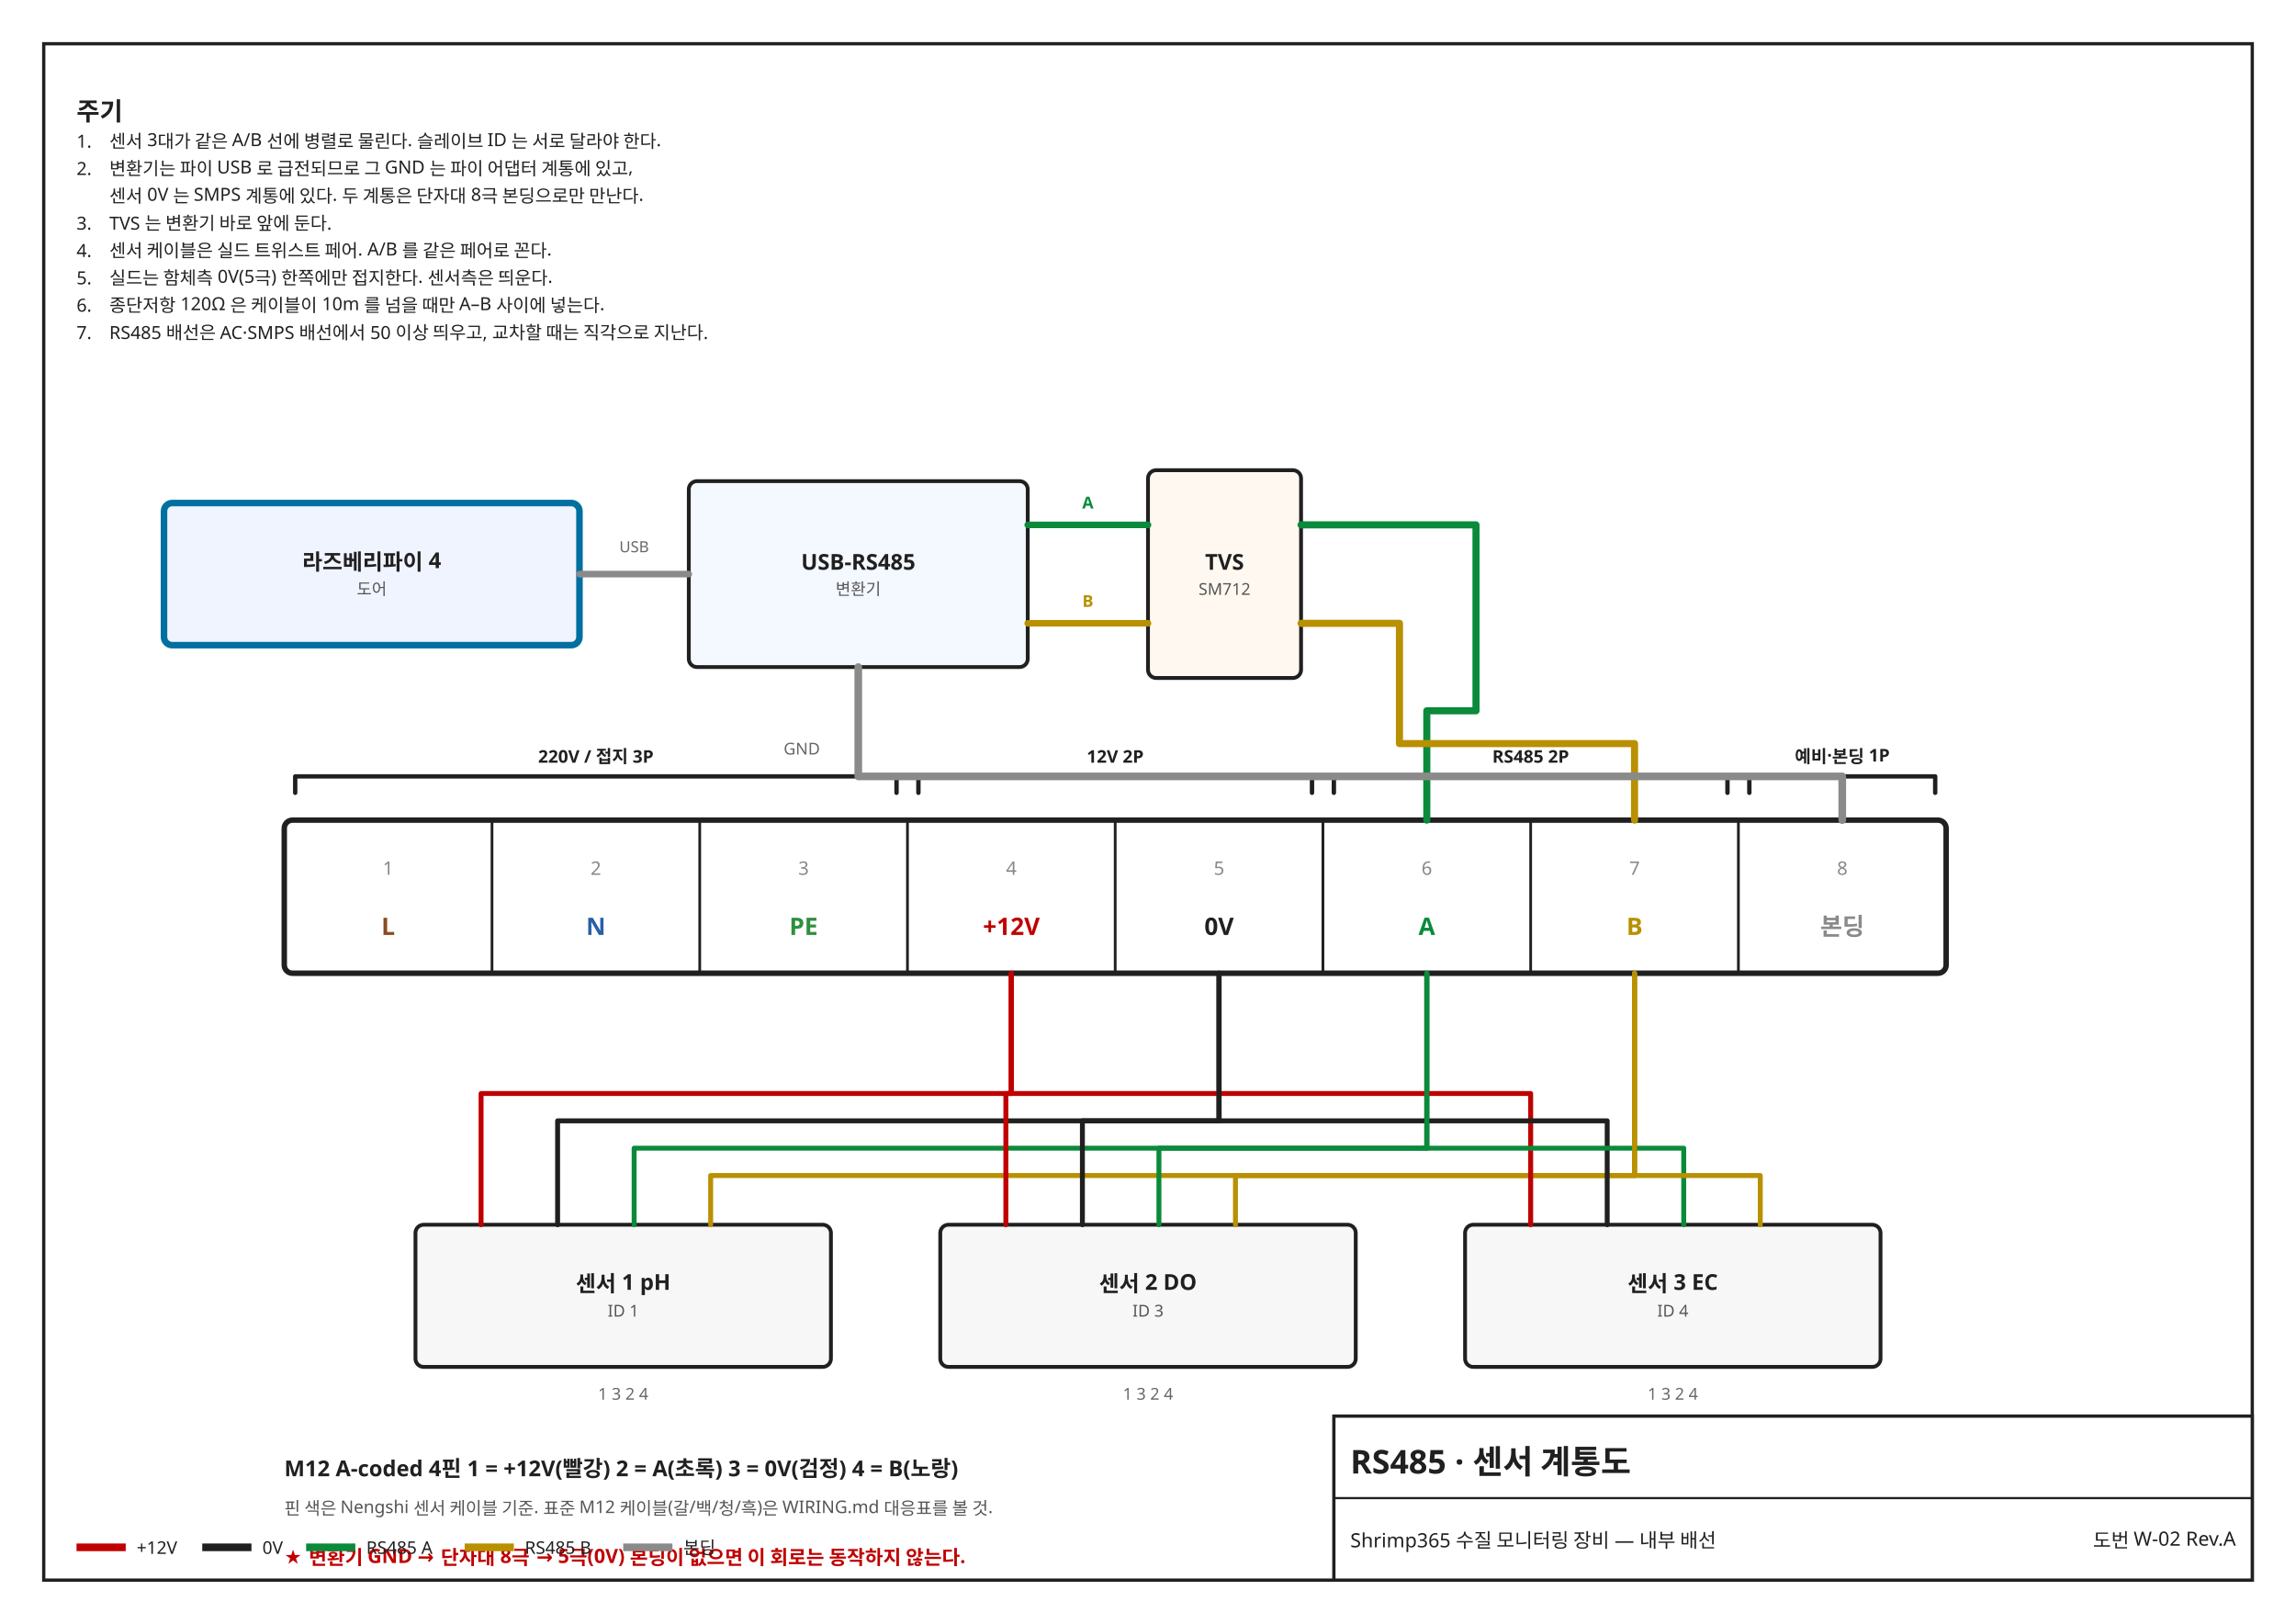
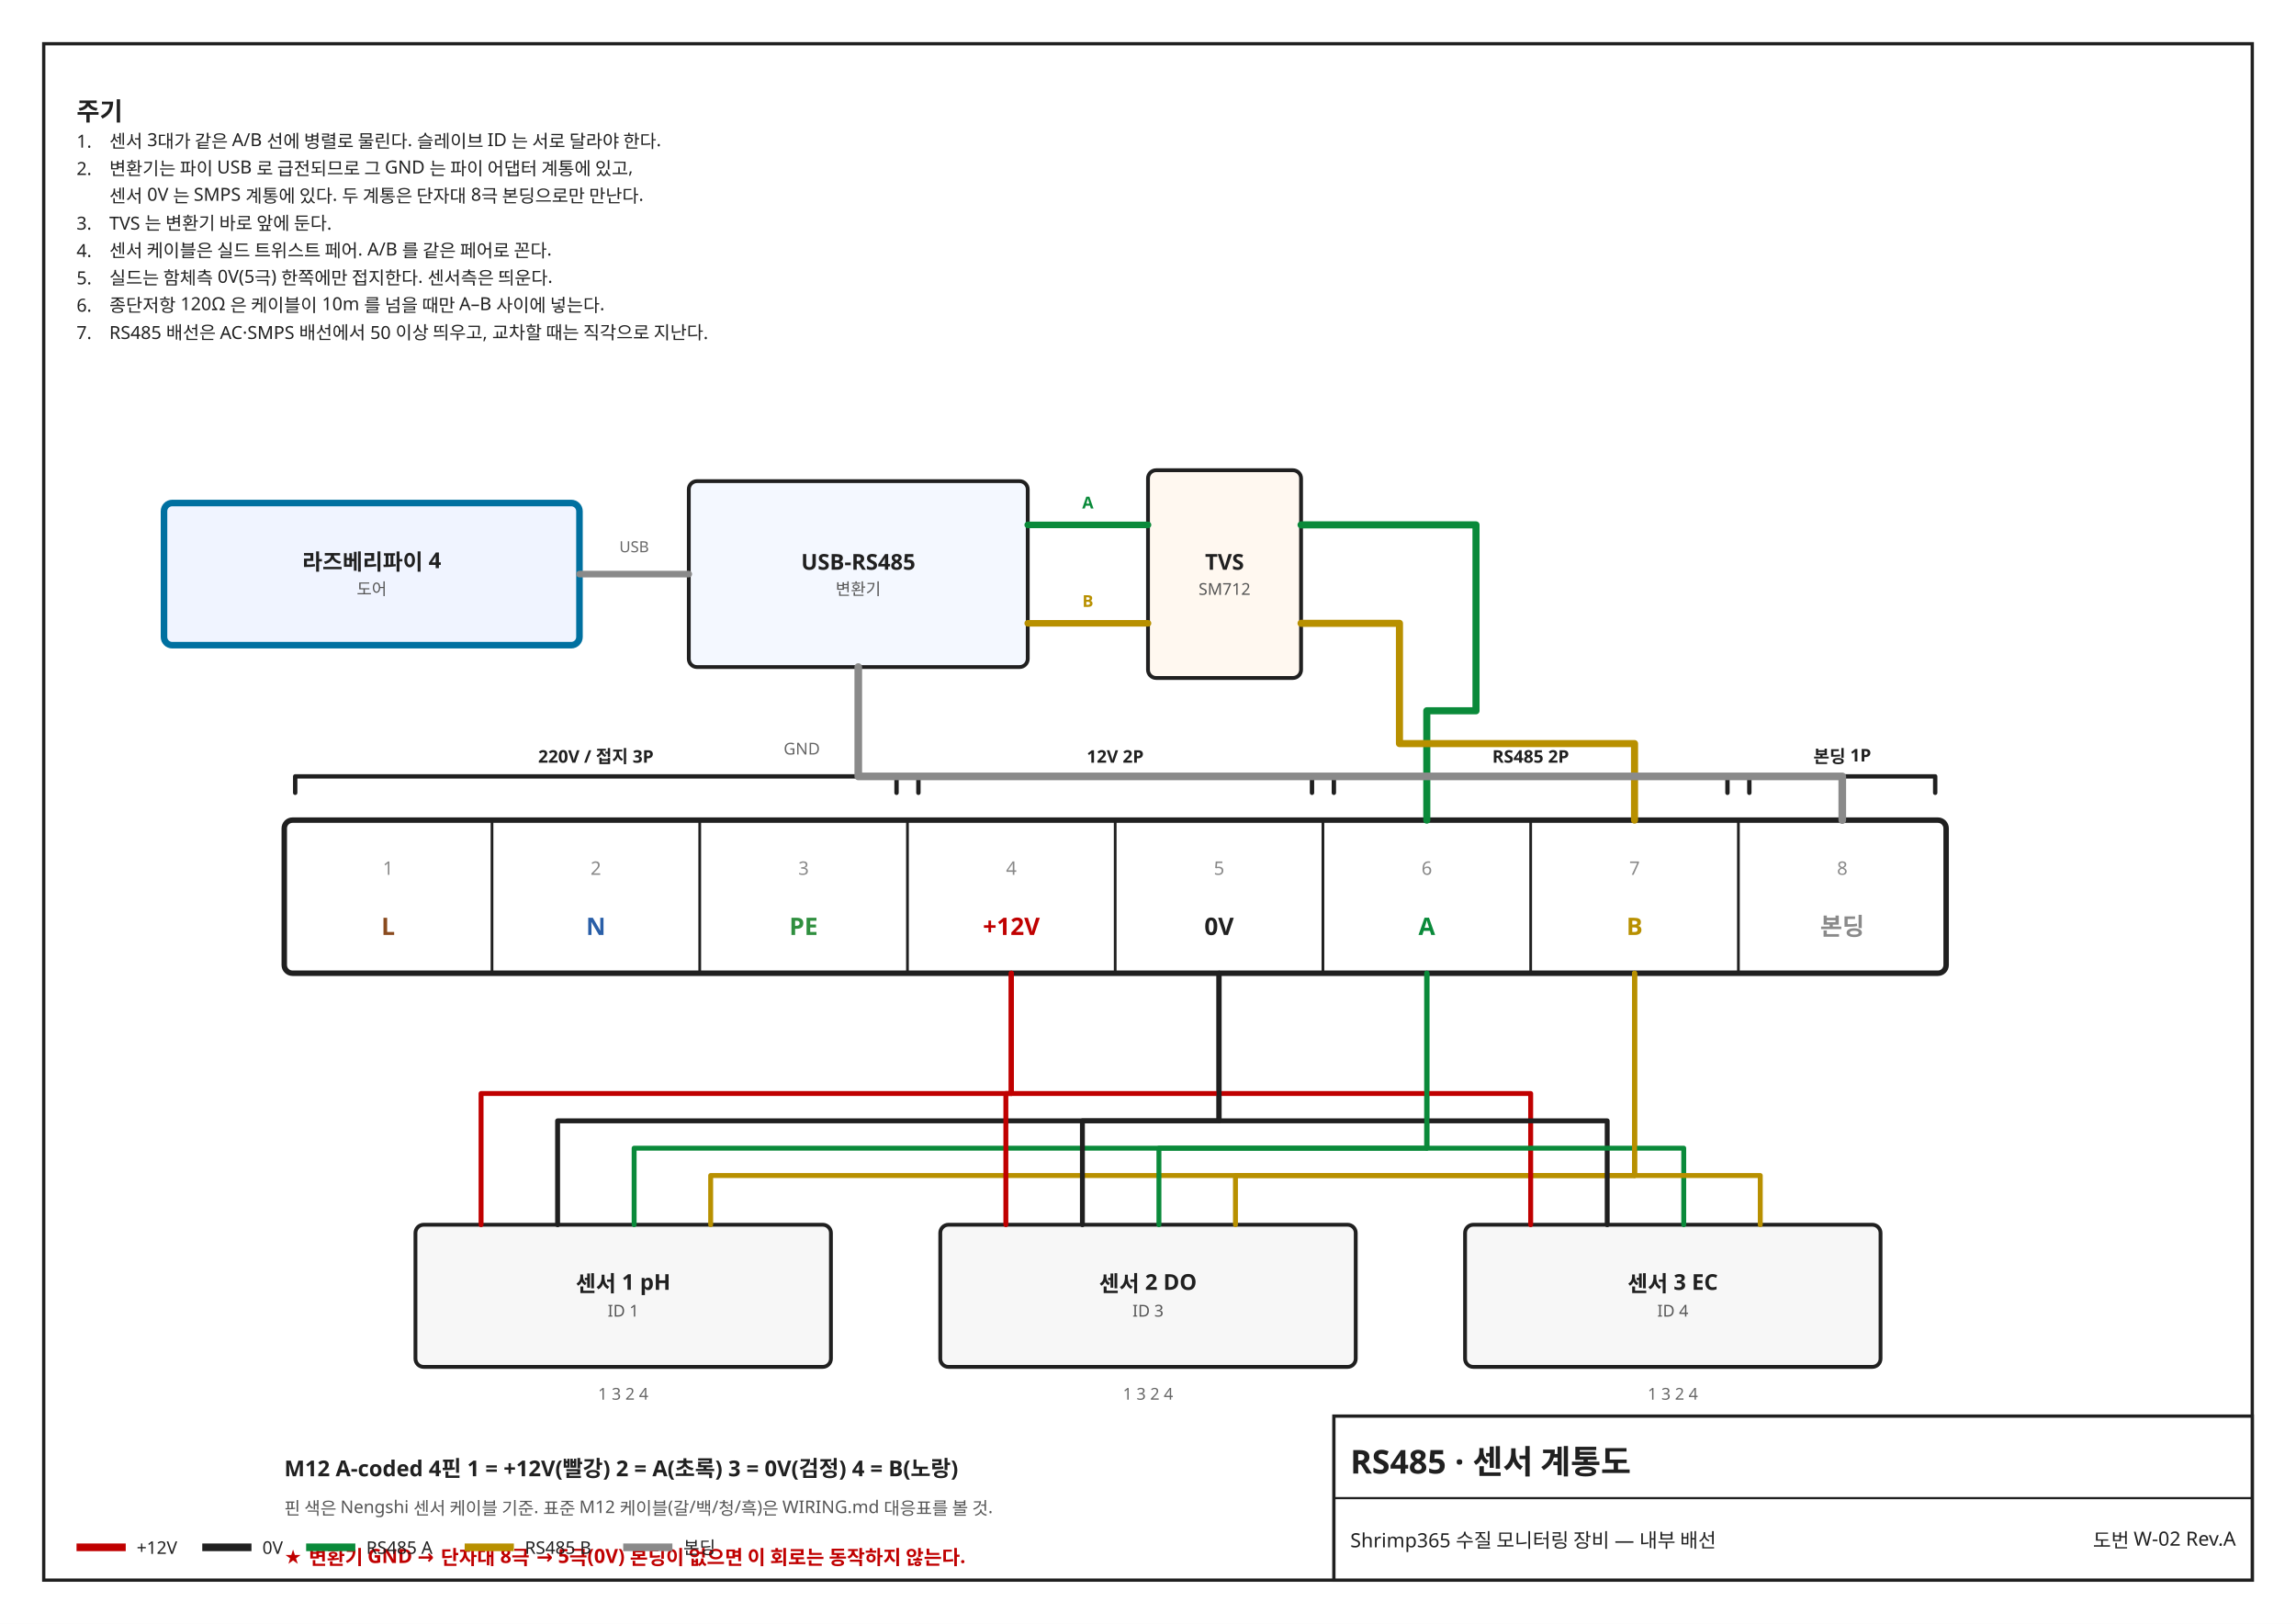
<svg xmlns="http://www.w3.org/2000/svg" width="420mm" height="297mm" viewBox="0 0 420 297">
  <rect x="0" y="0" width="420" height="297" fill="#ffffff" />
  <rect x="8" y="8" width="404" height="281" fill="none" stroke="#202020" stroke-width="0.6" />
  <rect x="30.00" y="92.00" width="76.00" height="26.00" fill="#f0f4ff" stroke="#0070a0" stroke-width="1.20" rx="1.5" />
  <text x="68.00" y="104.20" font-family="sans-serif" font-size="4.00" text-anchor="middle" fill="#202020" font-weight="bold">라즈베리파이 4</text>
  <text x="68.00" y="108.80" font-family="sans-serif" font-size="3.00" text-anchor="middle" fill="#555" font-weight="normal">도어</text>
  <rect x="126.00" y="88.00" width="62.00" height="34.00" fill="#f4f8ff" stroke="#202020" stroke-width="0.70" rx="1.5" />
  <text x="157.00" y="104.20" font-family="sans-serif" font-size="4.00" text-anchor="middle" fill="#202020" font-weight="bold">USB-RS485</text>
  <text x="157.00" y="108.80" font-family="sans-serif" font-size="3.00" text-anchor="middle" fill="#555" font-weight="normal">변환기</text>
  <path d="M 106.00 105.00 L 126.00 105.00" fill="none" stroke="#8a8a8a" stroke-width="1.20" stroke-linejoin="round" stroke-linecap="round" />
  <text x="116.00" y="101.00" font-family="sans-serif" font-size="2.80" text-anchor="middle" fill="#666" font-weight="normal">USB</text>
  <rect x="210.00" y="86.00" width="28.00" height="38.00" fill="#fff8f0" stroke="#202020" stroke-width="0.70" rx="1.5" />
  <text x="224.00" y="104.20" font-family="sans-serif" font-size="4.00" text-anchor="middle" fill="#202020" font-weight="bold">TVS</text>
  <text x="224.00" y="108.80" font-family="sans-serif" font-size="3.00" text-anchor="middle" fill="#555" font-weight="normal">SM712</text>
  <path d="M 188.00 96.00 L 210.00 96.00" fill="none" stroke="#0a8a3a" stroke-width="1.20" stroke-linejoin="round" stroke-linecap="round" />
  <rect x="196.95" y="89.40" width="4.10" height="4.6" fill="#ffffff" opacity="0.92" />
  <text x="199.00" y="93.00" font-family="sans-serif" font-size="3.00" text-anchor="middle" fill="#0a8a3a" font-weight="bold">A</text>
  <path d="M 188.00 114.00 L 210.00 114.00" fill="none" stroke="#b89000" stroke-width="1.20" stroke-linejoin="round" stroke-linecap="round" />
  <rect x="196.95" y="107.40" width="4.10" height="4.6" fill="#ffffff" opacity="0.92" />
  <text x="199.00" y="111.00" font-family="sans-serif" font-size="3.00" text-anchor="middle" fill="#b89000" font-weight="bold">B</text>
  <rect x="52.00" y="150.00" width="304.00" height="28.00" fill="#ffffff" stroke="#202020" stroke-width="1.00" rx="1.5" />
  <text x="204.00" y="165.40" font-family="sans-serif" font-size="4.00" text-anchor="middle" fill="#202020" font-weight="bold" />
  <text x="71.00" y="160.00" font-family="sans-serif" font-size="3.40" text-anchor="middle" fill="#888" font-weight="normal">1</text>
  <text x="71.00" y="171.00" font-family="sans-serif" font-size="4.40" text-anchor="middle" fill="#8a4b1e" font-weight="bold">L</text>
  <path d="M 90.00 150.00 L 90.00 178.00" fill="none" stroke="#202020" stroke-width="0.50" stroke-linejoin="round" stroke-linecap="round" />
  <text x="109.00" y="160.00" font-family="sans-serif" font-size="3.40" text-anchor="middle" fill="#888" font-weight="normal">2</text>
  <text x="109.00" y="171.00" font-family="sans-serif" font-size="4.40" text-anchor="middle" fill="#2a5fa8" font-weight="bold">N</text>
  <path d="M 128.00 150.00 L 128.00 178.00" fill="none" stroke="#202020" stroke-width="0.50" stroke-linejoin="round" stroke-linecap="round" />
  <text x="147.00" y="160.00" font-family="sans-serif" font-size="3.40" text-anchor="middle" fill="#888" font-weight="normal">3</text>
  <text x="147.00" y="171.00" font-family="sans-serif" font-size="4.40" text-anchor="middle" fill="#2f8f3f" font-weight="bold">PE</text>
  <path d="M 166.00 150.00 L 166.00 178.00" fill="none" stroke="#202020" stroke-width="0.50" stroke-linejoin="round" stroke-linecap="round" />
  <text x="185.00" y="160.00" font-family="sans-serif" font-size="3.40" text-anchor="middle" fill="#888" font-weight="normal">4</text>
  <text x="185.00" y="171.00" font-family="sans-serif" font-size="4.40" text-anchor="middle" fill="#c00000" font-weight="bold">+12V</text>
  <path d="M 204.00 150.00 L 204.00 178.00" fill="none" stroke="#202020" stroke-width="0.50" stroke-linejoin="round" stroke-linecap="round" />
  <text x="223.00" y="160.00" font-family="sans-serif" font-size="3.40" text-anchor="middle" fill="#888" font-weight="normal">5</text>
  <text x="223.00" y="171.00" font-family="sans-serif" font-size="4.40" text-anchor="middle" fill="#202020" font-weight="bold">0V</text>
  <path d="M 242.00 150.00 L 242.00 178.00" fill="none" stroke="#202020" stroke-width="0.50" stroke-linejoin="round" stroke-linecap="round" />
  <text x="261.00" y="160.00" font-family="sans-serif" font-size="3.40" text-anchor="middle" fill="#888" font-weight="normal">6</text>
  <text x="261.00" y="171.00" font-family="sans-serif" font-size="4.40" text-anchor="middle" fill="#0a8a3a" font-weight="bold">A</text>
  <path d="M 280.00 150.00 L 280.00 178.00" fill="none" stroke="#202020" stroke-width="0.50" stroke-linejoin="round" stroke-linecap="round" />
  <text x="299.00" y="160.00" font-family="sans-serif" font-size="3.40" text-anchor="middle" fill="#888" font-weight="normal">7</text>
  <text x="299.00" y="171.00" font-family="sans-serif" font-size="4.40" text-anchor="middle" fill="#b89000" font-weight="bold">B</text>
  <path d="M 318.00 150.00 L 318.00 178.00" fill="none" stroke="#202020" stroke-width="0.50" stroke-linejoin="round" stroke-linecap="round" />
  <text x="337.00" y="160.00" font-family="sans-serif" font-size="3.40" text-anchor="middle" fill="#888" font-weight="normal">8</text>
  <text x="337.00" y="171.00" font-family="sans-serif" font-size="4.40" text-anchor="middle" fill="#8a8a8a" font-weight="bold">본딩</text>
  <path d="M 54.00 145.00 L 54.00 142.00 L 164.00 142.00 L 164.00 145.00" fill="none" stroke="#202020" stroke-width="0.80" stroke-linejoin="round" stroke-linecap="round" />
  <text x="109.00" y="139.50" font-family="sans-serif" font-size="3.20" text-anchor="middle" fill="#202020" font-weight="bold">220V / 접지  3P</text>
  <path d="M 168.00 145.00 L 168.00 142.00 L 240.00 142.00 L 240.00 145.00" fill="none" stroke="#202020" stroke-width="0.80" stroke-linejoin="round" stroke-linecap="round" />
  <text x="204.00" y="139.50" font-family="sans-serif" font-size="3.20" text-anchor="middle" fill="#202020" font-weight="bold">12V  2P</text>
  <path d="M 244.00 145.00 L 244.00 142.00 L 316.00 142.00 L 316.00 145.00" fill="none" stroke="#202020" stroke-width="0.80" stroke-linejoin="round" stroke-linecap="round" />
  <text x="280.00" y="139.50" font-family="sans-serif" font-size="3.20" text-anchor="middle" fill="#202020" font-weight="bold">RS485  2P</text>
  <path d="M 320.00 145.00 L 320.00 142.00 L 354.00 142.00 L 354.00 145.00" fill="none" stroke="#202020" stroke-width="0.80" stroke-linejoin="round" stroke-linecap="round" />
-   <text x="337.00" y="139.50" font-family="sans-serif" font-size="3.20" text-anchor="middle" fill="#202020" font-weight="bold">예비·본딩 1P</text>
+   <text x="337.00" y="139.50" font-family="sans-serif" font-size="3.20" text-anchor="middle" fill="#202020" font-weight="bold">본딩 1P</text>
  <path d="M 238.00 96.00 L 270.00 96.00 L 270.00 130.00 L 261.00 130.00 L 261.00 150.00" fill="none" stroke="#0a8a3a" stroke-width="1.30" stroke-linejoin="round" stroke-linecap="round" />
  <path d="M 238.00 114.00 L 256.00 114.00 L 256.00 136.00 L 299.00 136.00 L 299.00 150.00" fill="none" stroke="#b89000" stroke-width="1.30" stroke-linejoin="round" stroke-linecap="round" />
  <path d="M 157.00 122.00 L 157.00 142.00 L 337.00 142.00 L 337.00 150.00" fill="none" stroke="#8a8a8a" stroke-width="1.40" stroke-linejoin="round" stroke-linecap="round" />
  <text x="150.00" y="138.00" font-family="sans-serif" font-size="3.00" text-anchor="end" fill="#666" font-weight="normal">GND</text>
  <rect x="76.00" y="224.00" width="76.00" height="26.00" fill="#f7f7f7" stroke="#202020" stroke-width="0.70" rx="1.5" />
  <text x="114.00" y="236.20" font-family="sans-serif" font-size="4.00" text-anchor="middle" fill="#202020" font-weight="bold">센서 1  pH</text>
  <text x="114.00" y="240.80" font-family="sans-serif" font-size="3.00" text-anchor="middle" fill="#555" font-weight="normal">ID 1</text>
  <path d="M 185.00 178.00 L 185.00 200.00 L 88.00 200.00 L 88.00 224.00" fill="none" stroke="#c00000" stroke-width="0.90" stroke-linejoin="round" stroke-linecap="round" />
  <path d="M 223.00 178.00 L 223.00 205.00 L 102.00 205.00 L 102.00 224.00" fill="none" stroke="#202020" stroke-width="0.90" stroke-linejoin="round" stroke-linecap="round" />
  <path d="M 261.00 178.00 L 261.00 210.00 L 116.00 210.00 L 116.00 224.00" fill="none" stroke="#0a8a3a" stroke-width="0.90" stroke-linejoin="round" stroke-linecap="round" />
  <path d="M 299.00 178.00 L 299.00 215.00 L 130.00 215.00 L 130.00 224.00" fill="none" stroke="#b89000" stroke-width="0.90" stroke-linejoin="round" stroke-linecap="round" />
  <text x="114.00" y="256.00" font-family="sans-serif" font-size="3.00" text-anchor="middle" fill="#666" font-weight="normal">1   3   2   4</text>
  <rect x="172.00" y="224.00" width="76.00" height="26.00" fill="#f7f7f7" stroke="#202020" stroke-width="0.70" rx="1.5" />
  <text x="210.00" y="236.20" font-family="sans-serif" font-size="4.00" text-anchor="middle" fill="#202020" font-weight="bold">센서 2  DO</text>
  <text x="210.00" y="240.80" font-family="sans-serif" font-size="3.00" text-anchor="middle" fill="#555" font-weight="normal">ID 3</text>
  <path d="M 185.00 178.00 L 185.00 200.00 L 184.00 200.00 L 184.00 224.00" fill="none" stroke="#c00000" stroke-width="0.90" stroke-linejoin="round" stroke-linecap="round" />
  <path d="M 223.00 178.00 L 223.00 205.00 L 198.00 205.00 L 198.00 224.00" fill="none" stroke="#202020" stroke-width="0.90" stroke-linejoin="round" stroke-linecap="round" />
  <path d="M 261.00 178.00 L 261.00 210.00 L 212.00 210.00 L 212.00 224.00" fill="none" stroke="#0a8a3a" stroke-width="0.90" stroke-linejoin="round" stroke-linecap="round" />
  <path d="M 299.00 178.00 L 299.00 215.00 L 226.00 215.00 L 226.00 224.00" fill="none" stroke="#b89000" stroke-width="0.90" stroke-linejoin="round" stroke-linecap="round" />
  <text x="210.00" y="256.00" font-family="sans-serif" font-size="3.00" text-anchor="middle" fill="#666" font-weight="normal">1   3   2   4</text>
  <rect x="268.00" y="224.00" width="76.00" height="26.00" fill="#f7f7f7" stroke="#202020" stroke-width="0.70" rx="1.5" />
  <text x="306.00" y="236.20" font-family="sans-serif" font-size="4.00" text-anchor="middle" fill="#202020" font-weight="bold">센서 3  EC</text>
  <text x="306.00" y="240.80" font-family="sans-serif" font-size="3.00" text-anchor="middle" fill="#555" font-weight="normal">ID 4</text>
  <path d="M 185.00 178.00 L 185.00 200.00 L 280.00 200.00 L 280.00 224.00" fill="none" stroke="#c00000" stroke-width="0.90" stroke-linejoin="round" stroke-linecap="round" />
  <path d="M 223.00 178.00 L 223.00 205.00 L 294.00 205.00 L 294.00 224.00" fill="none" stroke="#202020" stroke-width="0.90" stroke-linejoin="round" stroke-linecap="round" />
  <path d="M 261.00 178.00 L 261.00 210.00 L 308.00 210.00 L 308.00 224.00" fill="none" stroke="#0a8a3a" stroke-width="0.90" stroke-linejoin="round" stroke-linecap="round" />
  <path d="M 299.00 178.00 L 299.00 215.00 L 322.00 215.00 L 322.00 224.00" fill="none" stroke="#b89000" stroke-width="0.90" stroke-linejoin="round" stroke-linecap="round" />
  <text x="306.00" y="256.00" font-family="sans-serif" font-size="3.00" text-anchor="middle" fill="#666" font-weight="normal">1   3   2   4</text>
  <text x="52.00" y="270.00" font-family="sans-serif" font-size="4.00" text-anchor="start" fill="#202020" font-weight="bold">M12 A-coded 4핀   1 = +12V(빨강)   2 = A(초록)   3 = 0V(검정)   4 = B(노랑)</text>
  <text x="52.00" y="277.00" font-family="sans-serif" font-size="3.20" text-anchor="start" fill="#555" font-weight="normal">핀 색은 Nengshi 센서 케이블 기준. 표준 M12 케이블(갈/백/청/흑)은 WIRING.md 대응표를 볼 것.</text>
  <text x="52.00" y="286.00" font-family="sans-serif" font-size="3.60" text-anchor="start" fill="#c00000" font-weight="bold">★ 변환기 GND → 단자대 8극 → 5극(0V) 본딩이 없으면 이 회로는 동작하지 않는다.</text>
  <rect x="244.00" y="259.00" width="168.00" height="30.00" fill="#fff" stroke="#202020" stroke-width="0.6" />
  <line x1="244.00" y1="274.00" x2="412.00" y2="274.00" stroke="#202020" stroke-width="0.4" />
  <text x="247.00" y="269.50" font-family="sans-serif" font-size="6.00" text-anchor="start" fill="#202020" font-weight="bold">RS485 · 센서 계통도</text>
  <text x="247.00" y="283.00" font-family="sans-serif" font-size="3.60" text-anchor="start" fill="#202020" font-weight="normal">Shrimp365 수질 모니터링 장비 — 내부 배선</text>
  <text x="409.00" y="283.00" font-family="sans-serif" font-size="3.60" text-anchor="end" fill="#202020" font-weight="normal">도번 W-02   Rev.A</text>
  <text x="14.00" y="22.00" font-family="sans-serif" font-size="4.60" text-anchor="start" fill="#202020" font-weight="bold">주기</text>
  <text x="14.00" y="27.00" font-family="sans-serif" font-size="3.30" text-anchor="start" fill="#202020" font-weight="normal">1.</text>
  <text x="20.00" y="27.00" font-family="sans-serif" font-size="3.30" text-anchor="start" fill="#202020" font-weight="normal">센서 3대가 같은 A/B 선에 병렬로 물린다. 슬레이브 ID 는 서로 달라야 한다.</text>
  <text x="14.00" y="32.00" font-family="sans-serif" font-size="3.30" text-anchor="start" fill="#202020" font-weight="normal">2.</text>
  <text x="20.00" y="32.00" font-family="sans-serif" font-size="3.30" text-anchor="start" fill="#202020" font-weight="normal">변환기는 파이 USB 로 급전되므로 그 GND 는 파이 어댑터 계통에 있고,</text>
  <text x="20.00" y="37.00" font-family="sans-serif" font-size="3.30" text-anchor="start" fill="#202020" font-weight="normal">센서 0V 는 SMPS 계통에 있다. 두 계통은 단자대 8극 본딩으로만 만난다.</text>
  <text x="14.00" y="42.00" font-family="sans-serif" font-size="3.30" text-anchor="start" fill="#202020" font-weight="normal">3.</text>
  <text x="20.00" y="42.00" font-family="sans-serif" font-size="3.30" text-anchor="start" fill="#202020" font-weight="normal">TVS 는 변환기 바로 앞에 둔다.</text>
  <text x="14.00" y="47.00" font-family="sans-serif" font-size="3.30" text-anchor="start" fill="#202020" font-weight="normal">4.</text>
  <text x="20.00" y="47.00" font-family="sans-serif" font-size="3.30" text-anchor="start" fill="#202020" font-weight="normal">센서 케이블은 실드 트위스트 페어. A/B 를 같은 페어로 꼰다.</text>
  <text x="14.00" y="52.00" font-family="sans-serif" font-size="3.30" text-anchor="start" fill="#202020" font-weight="normal">5.</text>
  <text x="20.00" y="52.00" font-family="sans-serif" font-size="3.30" text-anchor="start" fill="#202020" font-weight="normal">실드는 함체측 0V(5극) 한쪽에만 접지한다. 센서측은 띄운다.</text>
  <text x="14.00" y="57.00" font-family="sans-serif" font-size="3.30" text-anchor="start" fill="#202020" font-weight="normal">6.</text>
  <text x="20.00" y="57.00" font-family="sans-serif" font-size="3.30" text-anchor="start" fill="#202020" font-weight="normal">종단저항 120Ω 은 케이블이 10m 를 넘을 때만 A–B 사이에 넣는다.</text>
  <text x="14.00" y="62.00" font-family="sans-serif" font-size="3.30" text-anchor="start" fill="#202020" font-weight="normal">7.</text>
  <text x="20.00" y="62.00" font-family="sans-serif" font-size="3.30" text-anchor="start" fill="#202020" font-weight="normal">RS485 배선은 AC·SMPS 배선에서 50 이상 띄우고, 교차할 때는 직각으로 지난다.</text>
  <line x1="14.00" y1="283.00" x2="23.00" y2="283.00" stroke="#c00000" stroke-width="1.4" />
  <text x="25.00" y="284.20" font-family="sans-serif" font-size="3.20" text-anchor="start" fill="#202020" font-weight="normal">+12V</text>
  <line x1="37.00" y1="283.00" x2="46.00" y2="283.00" stroke="#202020" stroke-width="1.4" />
  <text x="48.00" y="284.20" font-family="sans-serif" font-size="3.20" text-anchor="start" fill="#202020" font-weight="normal">0V</text>
  <line x1="56.00" y1="283.00" x2="65.00" y2="283.00" stroke="#0a8a3a" stroke-width="1.4" />
  <text x="67.00" y="284.20" font-family="sans-serif" font-size="3.20" text-anchor="start" fill="#202020" font-weight="normal">RS485 A</text>
  <line x1="85.00" y1="283.00" x2="94.00" y2="283.00" stroke="#b89000" stroke-width="1.4" />
  <text x="96.00" y="284.20" font-family="sans-serif" font-size="3.20" text-anchor="start" fill="#202020" font-weight="normal">RS485 B</text>
  <line x1="114.00" y1="283.00" x2="123.00" y2="283.00" stroke="#8a8a8a" stroke-width="1.4" />
  <text x="125.00" y="284.20" font-family="sans-serif" font-size="3.20" text-anchor="start" fill="#202020" font-weight="normal">본딩</text>
</svg>
